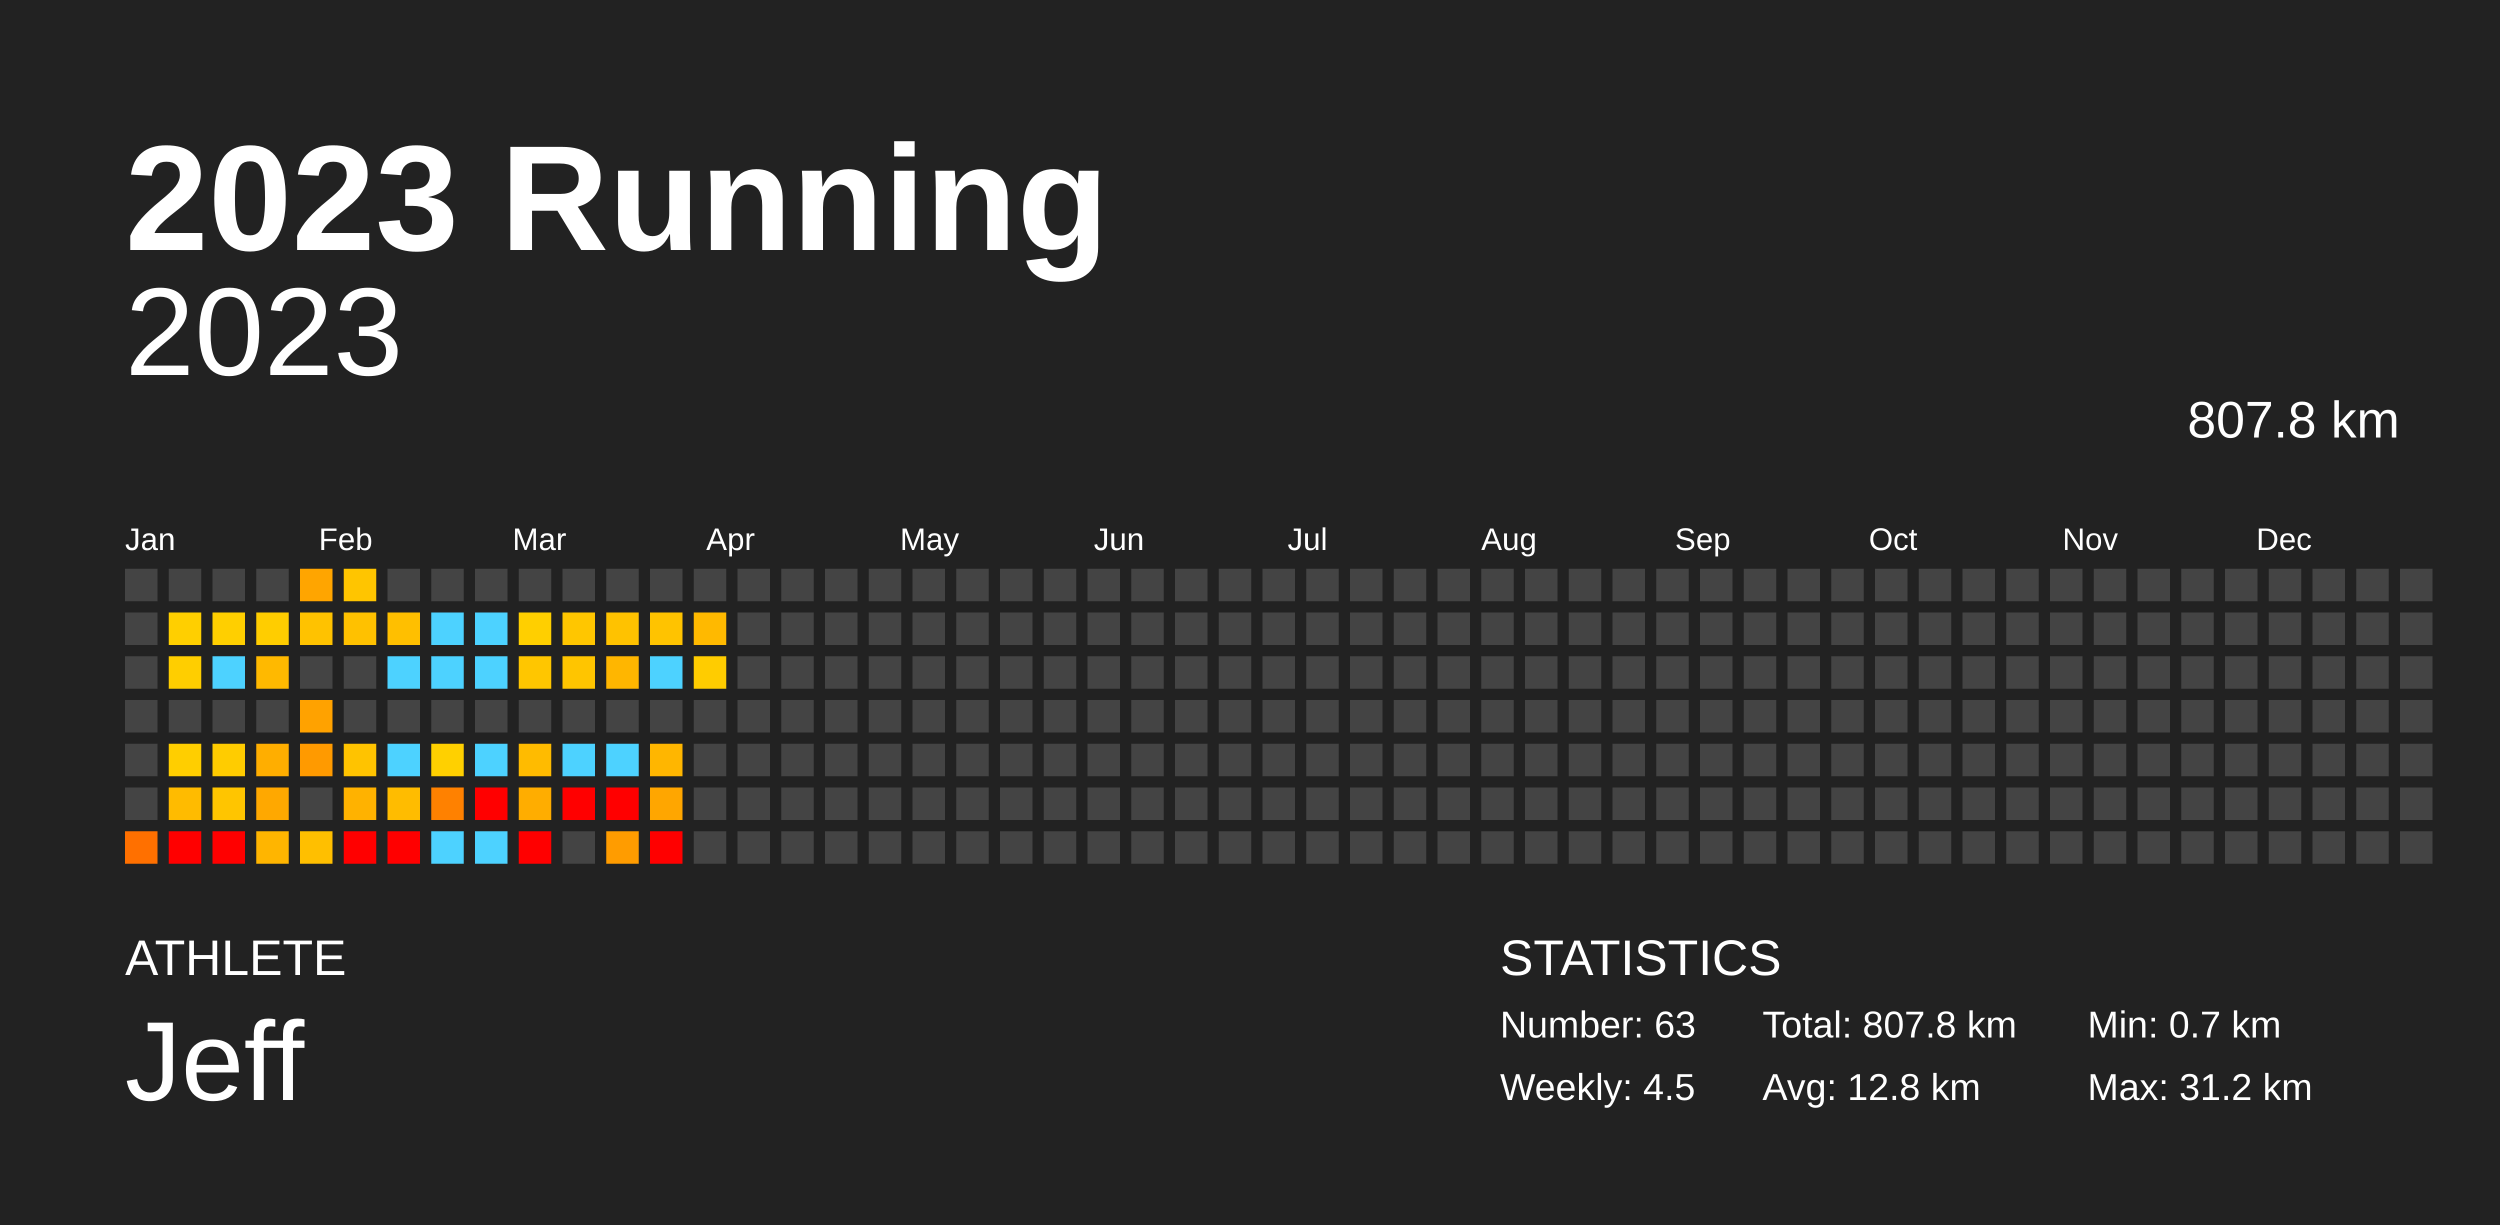
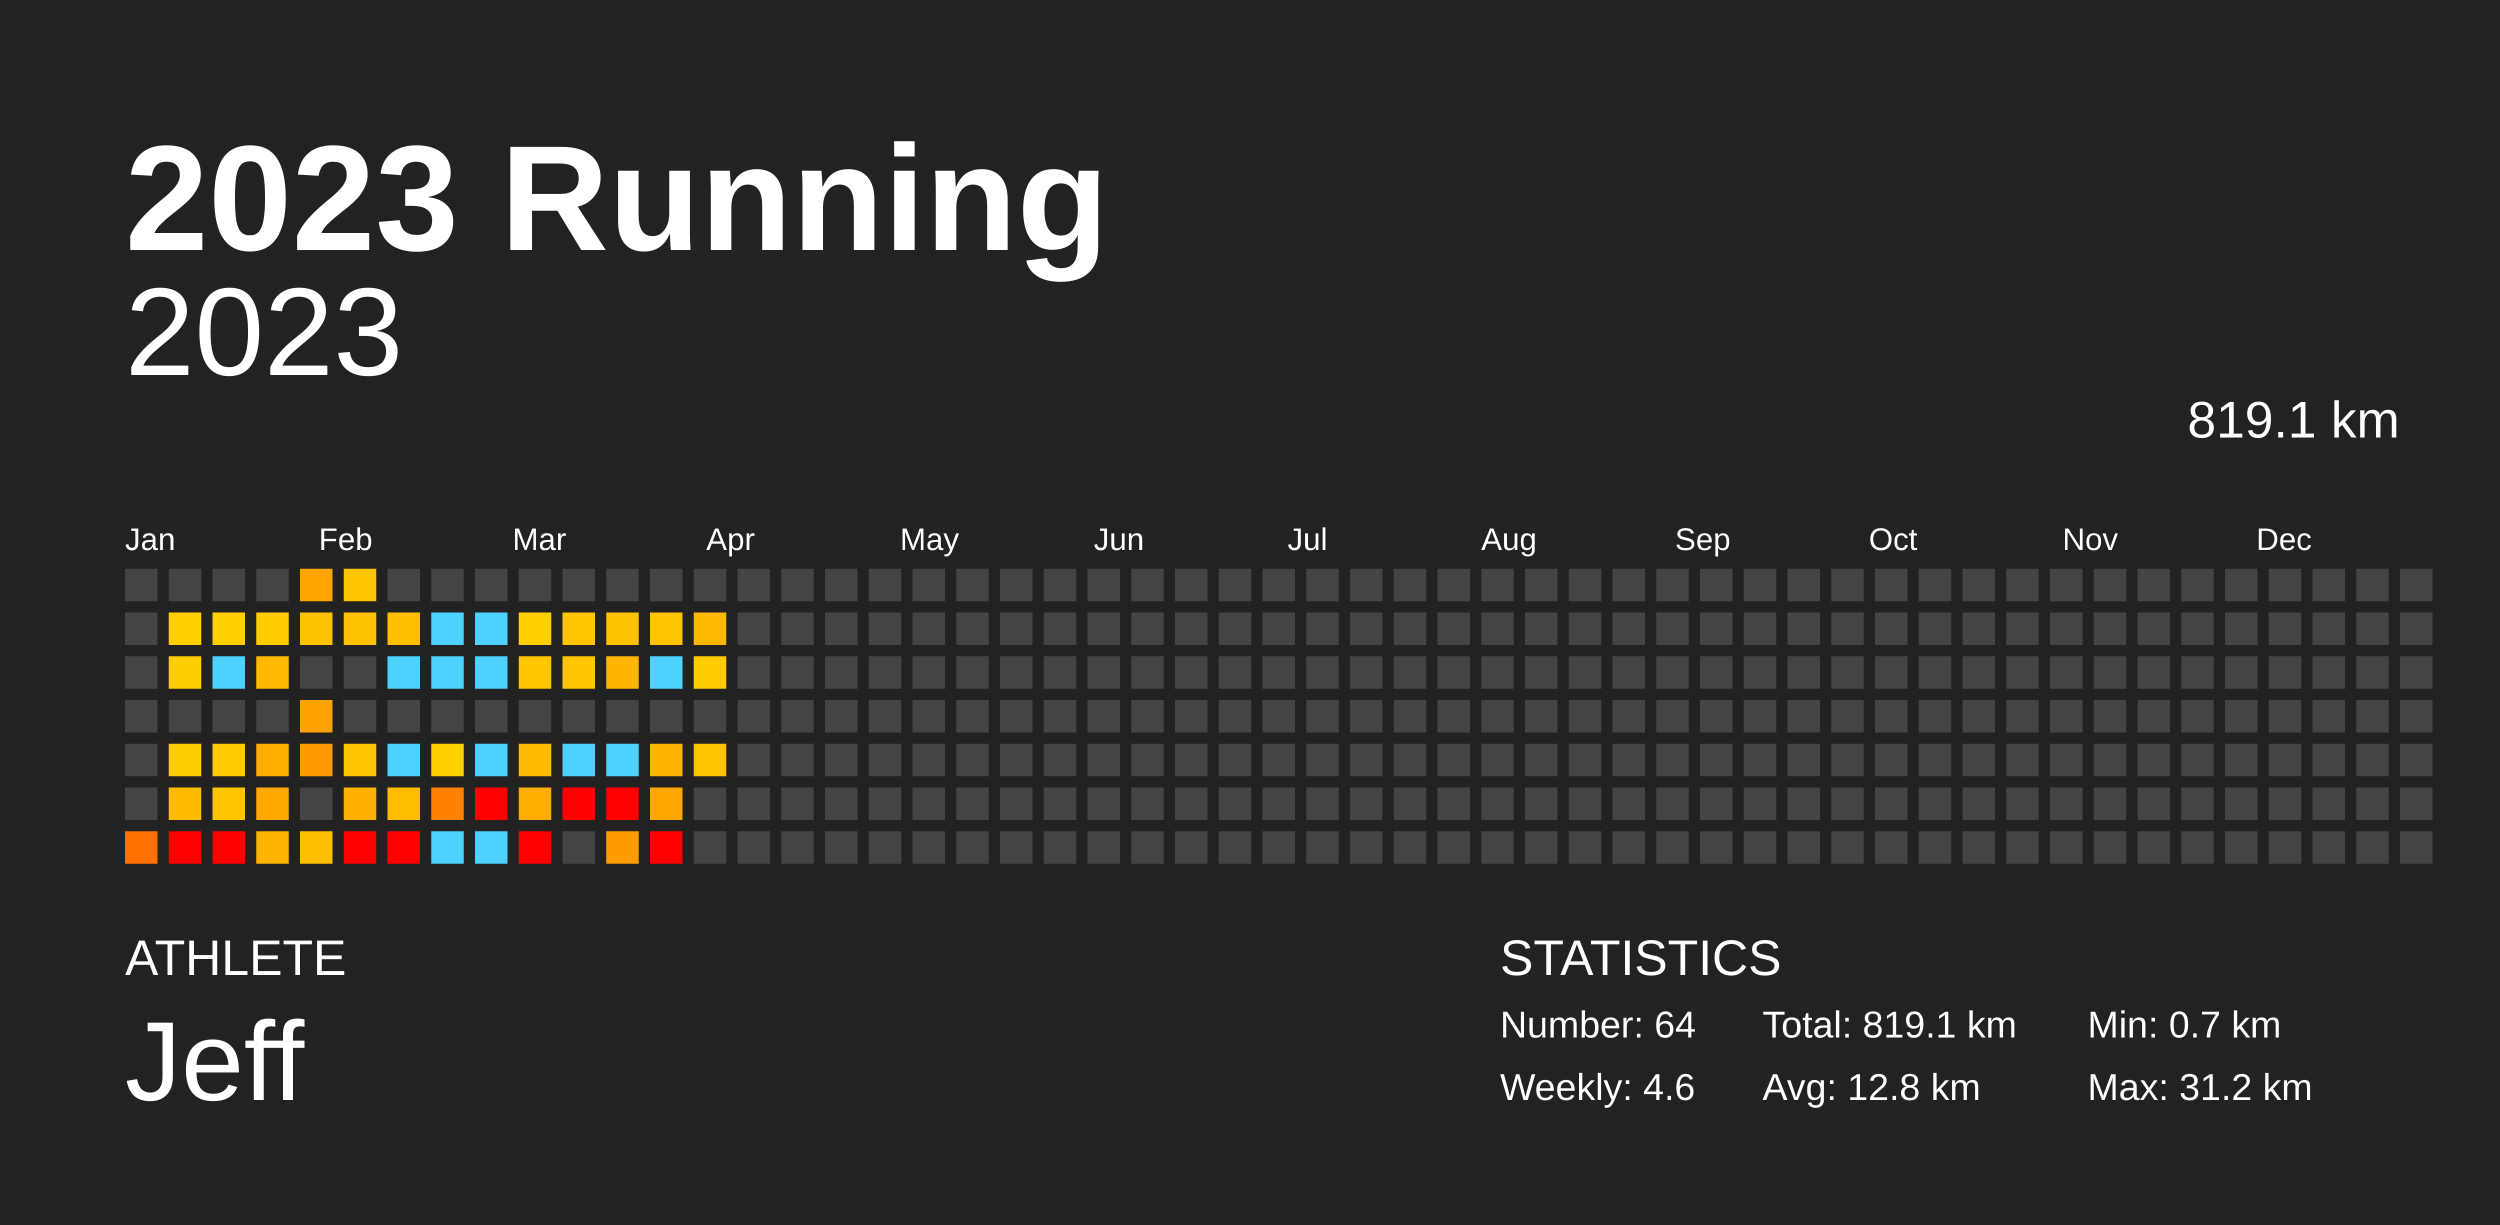
<svg xmlns="http://www.w3.org/2000/svg" baseProfile="full" height="98mm" version="1.1" viewBox="0,0,200,98" width="200mm">
  <defs />
  <rect fill="#222222" height="98" width="200" x="0" y="0" />
  <text fill="#FFFFFF" style="font-size:12px; font-family:Arial; font-weight:bold;" x="10" y="20">2023 Running</text>
  <text fill="#FFFFFF" style="font-size:4px; font-family:Arial" x="10" y="78">ATHLETE</text>
  <text fill="#FFFFFF" style="font-size:9px; font-family:Arial" x="10" y="88">Jeff</text>
  <text fill="#FFFFFF" style="font-size:4px; font-family:Arial" x="120" y="78">STATISTICS</text>
-   <text fill="#FFFFFF" style="font-size:3px; font-family:Arial" x="120" y="83">Number: 63</text>
-   <text fill="#FFFFFF" style="font-size:3px; font-family:Arial" x="120" y="88">Weekly: 4.5</text>
-   <text fill="#FFFFFF" style="font-size:3px; font-family:Arial" x="141" y="83">Total: 807.8 km</text>
+   <text fill="#FFFFFF" style="font-size:3px; font-family:Arial" x="120" y="83">Number: 64</text>
+   <text fill="#FFFFFF" style="font-size:3px; font-family:Arial" x="120" y="88">Weekly: 4.6</text>
+   <text fill="#FFFFFF" style="font-size:3px; font-family:Arial" x="141" y="83">Total: 819.1 km</text>
  <text fill="#FFFFFF" style="font-size:3px; font-family:Arial" x="141" y="88">Avg: 12.8 km</text>
  <text fill="#FFFFFF" style="font-size:3px; font-family:Arial" x="167" y="83">Min: 0.7 km</text>
  <text fill="#FFFFFF" style="font-size:3px; font-family:Arial" x="167" y="88">Max: 31.2 km</text>
  <text alignment-baseline="hanging" fill="#FFFFFF" style="font-size:10.0px; font-family:Arial;" x="10" y="30">2023</text>
-   <text alignment-baseline="hanging" fill="#FFFFFF" style="font-size:4.125px; font-family:Arial;" x="175" y="35">807.8 km</text>
+   <text alignment-baseline="hanging" fill="#FFFFFF" style="font-size:4.125px; font-family:Arial;" x="175" y="35">819.1 km</text>
  <text fill="#FFFFFF" style="font-size:2.5px; font-family:Arial" x="10.0" y="44">Jan</text>
  <text fill="#FFFFFF" style="font-size:2.5px; font-family:Arial" x="25.5" y="44">Feb</text>
  <text fill="#FFFFFF" style="font-size:2.5px; font-family:Arial" x="41.0" y="44">Mar</text>
  <text fill="#FFFFFF" style="font-size:2.5px; font-family:Arial" x="56.5" y="44">Apr</text>
  <text fill="#FFFFFF" style="font-size:2.5px; font-family:Arial" x="72.0" y="44">May</text>
  <text fill="#FFFFFF" style="font-size:2.5px; font-family:Arial" x="87.5" y="44">Jun</text>
  <text fill="#FFFFFF" style="font-size:2.5px; font-family:Arial" x="103.0" y="44">Jul</text>
  <text fill="#FFFFFF" style="font-size:2.5px; font-family:Arial" x="118.5" y="44">Aug</text>
  <text fill="#FFFFFF" style="font-size:2.5px; font-family:Arial" x="134.0" y="44">Sep</text>
  <text fill="#FFFFFF" style="font-size:2.5px; font-family:Arial" x="149.5" y="44">Oct</text>
  <text fill="#FFFFFF" style="font-size:2.5px; font-family:Arial" x="165.0" y="44">Nov</text>
  <text fill="#FFFFFF" style="font-size:2.5px; font-family:Arial" x="180.5" y="44">Dec</text>
  <rect fill="#444444" height="2.6" width="2.6" x="10.0" y="45.5" />
  <rect fill="#444444" height="2.6" width="2.6" x="10.0" y="49.0" />
  <rect fill="#444444" height="2.6" width="2.6" x="10.0" y="52.5" />
  <rect fill="#444444" height="2.6" width="2.6" x="10.0" y="56.0" />
  <rect fill="#444444" height="2.6" width="2.6" x="10.0" y="59.5" />
  <rect fill="#444444" height="2.6" width="2.6" x="10.0" y="63.0" />
  <rect fill="#ff7000" height="2.6" width="2.6" x="10.0" y="66.5" />
  <rect fill="#444444" height="2.6" width="2.6" x="13.5" y="45.5" />
  <rect fill="#ffcf00" height="2.6" width="2.6" x="13.5" y="49.0" />
  <rect fill="#ffce00" height="2.6" width="2.6" x="13.5" y="52.5" />
  <rect fill="#444444" height="2.6" width="2.6" x="13.5" y="56.0" />
  <rect fill="#ffce00" height="2.6" width="2.6" x="13.5" y="59.5" />
  <rect fill="#ffbb00" height="2.6" width="2.6" x="13.5" y="63.0" />
  <rect fill="red" height="2.6" width="2.6" x="13.5" y="66.5" />
  <rect fill="#444444" height="2.6" width="2.6" x="17.0" y="45.5" />
  <rect fill="#ffcf00" height="2.6" width="2.6" x="17.0" y="49.0" />
  <rect fill="#4dd2ff" height="2.6" width="2.6" x="17.0" y="52.5" />
  <rect fill="#444444" height="2.6" width="2.6" x="17.0" y="56.0" />
  <rect fill="#ffcc00" height="2.6" width="2.6" x="17.0" y="59.5" />
  <rect fill="#ffc500" height="2.6" width="2.6" x="17.0" y="63.0" />
  <rect fill="red" height="2.6" width="2.6" x="17.0" y="66.5" />
  <rect fill="#444444" height="2.6" width="2.6" x="20.5" y="45.5" />
  <rect fill="#ffcd00" height="2.6" width="2.6" x="20.5" y="49.0" />
  <rect fill="#ffb900" height="2.6" width="2.6" x="20.5" y="52.5" />
  <rect fill="#444444" height="2.6" width="2.6" x="20.5" y="56.0" />
  <rect fill="#ffae00" height="2.6" width="2.6" x="20.5" y="59.5" />
  <rect fill="#ffa800" height="2.6" width="2.6" x="20.5" y="63.0" />
  <rect fill="#ffb500" height="2.6" width="2.6" x="20.5" y="66.5" />
  <rect fill="#ffa500" height="2.6" width="2.6" x="24.0" y="45.5" />
  <rect fill="#ffc200" height="2.6" width="2.6" x="24.0" y="49.0" />
  <rect fill="#444444" height="2.6" width="2.6" x="24.0" y="52.5" />
  <rect fill="#ffa200" height="2.6" width="2.6" x="24.0" y="56.0" />
  <rect fill="#ff9a00" height="2.6" width="2.6" x="24.0" y="59.5" />
  <rect fill="#444444" height="2.6" width="2.6" x="24.0" y="63.0" />
  <rect fill="#ffbf00" height="2.6" width="2.6" x="24.0" y="66.5" />
  <rect fill="#ffc500" height="2.6" width="2.6" x="27.5" y="45.5" />
  <rect fill="#ffc100" height="2.6" width="2.6" x="27.5" y="49.0" />
  <rect fill="#444444" height="2.6" width="2.6" x="27.5" y="52.5" />
  <rect fill="#444444" height="2.6" width="2.6" x="27.5" y="56.0" />
  <rect fill="#ffc300" height="2.6" width="2.6" x="27.5" y="59.5" />
  <rect fill="#ffb200" height="2.6" width="2.6" x="27.5" y="63.0" />
  <rect fill="red" height="2.6" width="2.6" x="27.5" y="66.5" />
  <rect fill="#444444" height="2.6" width="2.6" x="31.0" y="45.5" />
  <rect fill="#ffbf00" height="2.6" width="2.6" x="31.0" y="49.0" />
  <rect fill="#4dd2ff" height="2.6" width="2.6" x="31.0" y="52.5" />
  <rect fill="#444444" height="2.6" width="2.6" x="31.0" y="56.0" />
  <rect fill="#4dd2ff" height="2.6" width="2.6" x="31.0" y="59.5" />
  <rect fill="#ffbc00" height="2.6" width="2.6" x="31.0" y="63.0" />
  <rect fill="red" height="2.6" width="2.6" x="31.0" y="66.5" />
  <rect fill="#444444" height="2.6" width="2.6" x="34.5" y="45.5" />
  <rect fill="#4dd2ff" height="2.6" width="2.6" x="34.5" y="49.0" />
  <rect fill="#4dd2ff" height="2.6" width="2.6" x="34.5" y="52.5" />
  <rect fill="#444444" height="2.6" width="2.6" x="34.5" y="56.0" />
  <rect fill="#ffd000" height="2.6" width="2.6" x="34.5" y="59.5" />
  <rect fill="#ff8100" height="2.6" width="2.6" x="34.5" y="63.0" />
  <rect fill="#4dd2ff" height="2.6" width="2.6" x="34.5" y="66.5" />
  <rect fill="#444444" height="2.6" width="2.6" x="38.0" y="45.5" />
  <rect fill="#4dd2ff" height="2.6" width="2.6" x="38.0" y="49.0" />
  <rect fill="#4dd2ff" height="2.6" width="2.6" x="38.0" y="52.5" />
  <rect fill="#444444" height="2.6" width="2.6" x="38.0" y="56.0" />
  <rect fill="#4dd2ff" height="2.6" width="2.6" x="38.0" y="59.5" />
  <rect fill="red" height="2.6" width="2.6" x="38.0" y="63.0" />
  <rect fill="#4dd2ff" height="2.6" width="2.6" x="38.0" y="66.5" />
  <rect fill="#444444" height="2.6" width="2.6" x="41.5" y="45.5" />
  <rect fill="#ffcf00" height="2.6" width="2.6" x="41.5" y="49.0" />
  <rect fill="#ffc600" height="2.6" width="2.6" x="41.5" y="52.5" />
  <rect fill="#444444" height="2.6" width="2.6" x="41.5" y="56.0" />
  <rect fill="#ffbb00" height="2.6" width="2.6" x="41.5" y="59.5" />
  <rect fill="#ffad00" height="2.6" width="2.6" x="41.5" y="63.0" />
  <rect fill="red" height="2.6" width="2.6" x="41.5" y="66.5" />
  <rect fill="#444444" height="2.6" width="2.6" x="45.0" y="45.5" />
  <rect fill="#ffc600" height="2.6" width="2.6" x="45.0" y="49.0" />
  <rect fill="#ffc500" height="2.6" width="2.6" x="45.0" y="52.5" />
  <rect fill="#444444" height="2.6" width="2.6" x="45.0" y="56.0" />
  <rect fill="#4dd2ff" height="2.6" width="2.6" x="45.0" y="59.5" />
  <rect fill="red" height="2.6" width="2.6" x="45.0" y="63.0" />
  <rect fill="#444444" height="2.6" width="2.6" x="45.0" y="66.5" />
  <rect fill="#444444" height="2.6" width="2.6" x="48.5" y="45.5" />
  <rect fill="#ffc200" height="2.6" width="2.6" x="48.5" y="49.0" />
  <rect fill="#ffb600" height="2.6" width="2.6" x="48.5" y="52.5" />
  <rect fill="#444444" height="2.6" width="2.6" x="48.5" y="56.0" />
  <rect fill="#4dd2ff" height="2.6" width="2.6" x="48.5" y="59.5" />
  <rect fill="red" height="2.6" width="2.6" x="48.5" y="63.0" />
  <rect fill="#ff9c00" height="2.6" width="2.6" x="48.5" y="66.5" />
  <rect fill="#444444" height="2.6" width="2.6" x="52.0" y="45.5" />
  <rect fill="#ffc300" height="2.6" width="2.6" x="52.0" y="49.0" />
  <rect fill="#4dd2ff" height="2.6" width="2.6" x="52.0" y="52.5" />
  <rect fill="#444444" height="2.6" width="2.6" x="52.0" y="56.0" />
  <rect fill="#ffb600" height="2.6" width="2.6" x="52.0" y="59.5" />
  <rect fill="#ffa600" height="2.6" width="2.6" x="52.0" y="63.0" />
  <rect fill="red" height="2.6" width="2.6" x="52.0" y="66.5" />
  <rect fill="#444444" height="2.6" width="2.6" x="55.5" y="45.5" />
  <rect fill="#ffb900" height="2.6" width="2.6" x="55.5" y="49.0" />
  <rect fill="#ffcc00" height="2.6" width="2.6" x="55.5" y="52.5" />
  <rect fill="#444444" height="2.6" width="2.6" x="55.5" y="56.0" />
-   <rect fill="#444444" height="2.6" width="2.6" x="55.5" y="59.5" />
+   <rect fill="#ffc400" height="2.6" width="2.6" x="55.5" y="59.5" />
  <rect fill="#444444" height="2.6" width="2.6" x="55.5" y="63.0" />
  <rect fill="#444444" height="2.6" width="2.6" x="55.5" y="66.5" />
  <rect fill="#444444" height="2.6" width="2.6" x="59.0" y="45.5" />
  <rect fill="#444444" height="2.6" width="2.6" x="59.0" y="49.0" />
  <rect fill="#444444" height="2.6" width="2.6" x="59.0" y="52.5" />
  <rect fill="#444444" height="2.6" width="2.6" x="59.0" y="56.0" />
  <rect fill="#444444" height="2.6" width="2.6" x="59.0" y="59.5" />
  <rect fill="#444444" height="2.6" width="2.6" x="59.0" y="63.0" />
  <rect fill="#444444" height="2.6" width="2.6" x="59.0" y="66.5" />
  <rect fill="#444444" height="2.6" width="2.6" x="62.5" y="45.5" />
  <rect fill="#444444" height="2.6" width="2.6" x="62.5" y="49.0" />
  <rect fill="#444444" height="2.6" width="2.6" x="62.5" y="52.5" />
  <rect fill="#444444" height="2.6" width="2.6" x="62.5" y="56.0" />
  <rect fill="#444444" height="2.6" width="2.6" x="62.5" y="59.5" />
  <rect fill="#444444" height="2.6" width="2.6" x="62.5" y="63.0" />
  <rect fill="#444444" height="2.6" width="2.6" x="62.5" y="66.5" />
  <rect fill="#444444" height="2.6" width="2.6" x="66.0" y="45.5" />
  <rect fill="#444444" height="2.6" width="2.6" x="66.0" y="49.0" />
  <rect fill="#444444" height="2.6" width="2.6" x="66.0" y="52.5" />
  <rect fill="#444444" height="2.6" width="2.6" x="66.0" y="56.0" />
  <rect fill="#444444" height="2.6" width="2.6" x="66.0" y="59.5" />
  <rect fill="#444444" height="2.6" width="2.6" x="66.0" y="63.0" />
  <rect fill="#444444" height="2.6" width="2.6" x="66.0" y="66.5" />
  <rect fill="#444444" height="2.6" width="2.6" x="69.5" y="45.5" />
  <rect fill="#444444" height="2.6" width="2.6" x="69.5" y="49.0" />
  <rect fill="#444444" height="2.6" width="2.6" x="69.5" y="52.5" />
  <rect fill="#444444" height="2.6" width="2.6" x="69.5" y="56.0" />
  <rect fill="#444444" height="2.6" width="2.6" x="69.5" y="59.5" />
  <rect fill="#444444" height="2.6" width="2.6" x="69.5" y="63.0" />
  <rect fill="#444444" height="2.6" width="2.6" x="69.5" y="66.5" />
  <rect fill="#444444" height="2.6" width="2.6" x="73.0" y="45.5" />
  <rect fill="#444444" height="2.6" width="2.6" x="73.0" y="49.0" />
  <rect fill="#444444" height="2.6" width="2.6" x="73.0" y="52.5" />
  <rect fill="#444444" height="2.6" width="2.6" x="73.0" y="56.0" />
  <rect fill="#444444" height="2.6" width="2.6" x="73.0" y="59.5" />
  <rect fill="#444444" height="2.6" width="2.6" x="73.0" y="63.0" />
  <rect fill="#444444" height="2.6" width="2.6" x="73.0" y="66.5" />
  <rect fill="#444444" height="2.6" width="2.6" x="76.5" y="45.5" />
  <rect fill="#444444" height="2.6" width="2.6" x="76.5" y="49.0" />
  <rect fill="#444444" height="2.6" width="2.6" x="76.5" y="52.5" />
  <rect fill="#444444" height="2.6" width="2.6" x="76.5" y="56.0" />
  <rect fill="#444444" height="2.6" width="2.6" x="76.5" y="59.5" />
  <rect fill="#444444" height="2.6" width="2.6" x="76.5" y="63.0" />
  <rect fill="#444444" height="2.6" width="2.6" x="76.5" y="66.5" />
  <rect fill="#444444" height="2.6" width="2.6" x="80.0" y="45.5" />
  <rect fill="#444444" height="2.6" width="2.6" x="80.0" y="49.0" />
  <rect fill="#444444" height="2.6" width="2.6" x="80.0" y="52.5" />
  <rect fill="#444444" height="2.6" width="2.6" x="80.0" y="56.0" />
  <rect fill="#444444" height="2.6" width="2.6" x="80.0" y="59.5" />
  <rect fill="#444444" height="2.6" width="2.6" x="80.0" y="63.0" />
  <rect fill="#444444" height="2.6" width="2.6" x="80.0" y="66.5" />
  <rect fill="#444444" height="2.6" width="2.6" x="83.5" y="45.5" />
  <rect fill="#444444" height="2.6" width="2.6" x="83.5" y="49.0" />
  <rect fill="#444444" height="2.6" width="2.6" x="83.5" y="52.5" />
  <rect fill="#444444" height="2.6" width="2.6" x="83.5" y="56.0" />
  <rect fill="#444444" height="2.6" width="2.6" x="83.5" y="59.5" />
  <rect fill="#444444" height="2.6" width="2.6" x="83.5" y="63.0" />
  <rect fill="#444444" height="2.6" width="2.6" x="83.5" y="66.5" />
  <rect fill="#444444" height="2.6" width="2.6" x="87.0" y="45.5" />
  <rect fill="#444444" height="2.6" width="2.6" x="87.0" y="49.0" />
  <rect fill="#444444" height="2.6" width="2.6" x="87.0" y="52.5" />
  <rect fill="#444444" height="2.6" width="2.6" x="87.0" y="56.0" />
  <rect fill="#444444" height="2.6" width="2.6" x="87.0" y="59.5" />
  <rect fill="#444444" height="2.6" width="2.6" x="87.0" y="63.0" />
  <rect fill="#444444" height="2.6" width="2.6" x="87.0" y="66.5" />
  <rect fill="#444444" height="2.6" width="2.6" x="90.5" y="45.5" />
  <rect fill="#444444" height="2.6" width="2.6" x="90.5" y="49.0" />
  <rect fill="#444444" height="2.6" width="2.6" x="90.5" y="52.5" />
  <rect fill="#444444" height="2.6" width="2.6" x="90.5" y="56.0" />
  <rect fill="#444444" height="2.6" width="2.6" x="90.5" y="59.5" />
  <rect fill="#444444" height="2.6" width="2.6" x="90.5" y="63.0" />
  <rect fill="#444444" height="2.6" width="2.6" x="90.5" y="66.5" />
  <rect fill="#444444" height="2.6" width="2.6" x="94.0" y="45.5" />
  <rect fill="#444444" height="2.6" width="2.6" x="94.0" y="49.0" />
  <rect fill="#444444" height="2.6" width="2.6" x="94.0" y="52.5" />
  <rect fill="#444444" height="2.6" width="2.6" x="94.0" y="56.0" />
  <rect fill="#444444" height="2.6" width="2.6" x="94.0" y="59.5" />
  <rect fill="#444444" height="2.6" width="2.6" x="94.0" y="63.0" />
  <rect fill="#444444" height="2.6" width="2.6" x="94.0" y="66.5" />
  <rect fill="#444444" height="2.6" width="2.6" x="97.5" y="45.5" />
  <rect fill="#444444" height="2.6" width="2.6" x="97.5" y="49.0" />
  <rect fill="#444444" height="2.6" width="2.6" x="97.5" y="52.5" />
  <rect fill="#444444" height="2.6" width="2.6" x="97.5" y="56.0" />
  <rect fill="#444444" height="2.6" width="2.6" x="97.5" y="59.5" />
  <rect fill="#444444" height="2.6" width="2.6" x="97.5" y="63.0" />
  <rect fill="#444444" height="2.6" width="2.6" x="97.5" y="66.5" />
  <rect fill="#444444" height="2.6" width="2.6" x="101.0" y="45.5" />
  <rect fill="#444444" height="2.6" width="2.6" x="101.0" y="49.0" />
  <rect fill="#444444" height="2.6" width="2.6" x="101.0" y="52.5" />
  <rect fill="#444444" height="2.6" width="2.6" x="101.0" y="56.0" />
  <rect fill="#444444" height="2.6" width="2.6" x="101.0" y="59.5" />
  <rect fill="#444444" height="2.6" width="2.6" x="101.0" y="63.0" />
  <rect fill="#444444" height="2.6" width="2.6" x="101.0" y="66.5" />
  <rect fill="#444444" height="2.6" width="2.6" x="104.5" y="45.5" />
  <rect fill="#444444" height="2.6" width="2.6" x="104.5" y="49.0" />
  <rect fill="#444444" height="2.6" width="2.6" x="104.5" y="52.5" />
  <rect fill="#444444" height="2.6" width="2.6" x="104.5" y="56.0" />
  <rect fill="#444444" height="2.6" width="2.6" x="104.5" y="59.5" />
  <rect fill="#444444" height="2.6" width="2.6" x="104.5" y="63.0" />
  <rect fill="#444444" height="2.6" width="2.6" x="104.5" y="66.5" />
  <rect fill="#444444" height="2.6" width="2.6" x="108.0" y="45.5" />
  <rect fill="#444444" height="2.6" width="2.6" x="108.0" y="49.0" />
  <rect fill="#444444" height="2.6" width="2.6" x="108.0" y="52.5" />
  <rect fill="#444444" height="2.6" width="2.6" x="108.0" y="56.0" />
  <rect fill="#444444" height="2.6" width="2.6" x="108.0" y="59.5" />
  <rect fill="#444444" height="2.6" width="2.6" x="108.0" y="63.0" />
  <rect fill="#444444" height="2.6" width="2.6" x="108.0" y="66.5" />
  <rect fill="#444444" height="2.6" width="2.6" x="111.5" y="45.5" />
  <rect fill="#444444" height="2.6" width="2.6" x="111.5" y="49.0" />
  <rect fill="#444444" height="2.6" width="2.6" x="111.5" y="52.5" />
  <rect fill="#444444" height="2.6" width="2.6" x="111.5" y="56.0" />
  <rect fill="#444444" height="2.6" width="2.6" x="111.5" y="59.5" />
  <rect fill="#444444" height="2.6" width="2.6" x="111.5" y="63.0" />
  <rect fill="#444444" height="2.6" width="2.6" x="111.5" y="66.5" />
  <rect fill="#444444" height="2.6" width="2.6" x="115.0" y="45.5" />
  <rect fill="#444444" height="2.6" width="2.6" x="115.0" y="49.0" />
  <rect fill="#444444" height="2.6" width="2.6" x="115.0" y="52.5" />
  <rect fill="#444444" height="2.6" width="2.6" x="115.0" y="56.0" />
  <rect fill="#444444" height="2.6" width="2.6" x="115.0" y="59.5" />
  <rect fill="#444444" height="2.6" width="2.6" x="115.0" y="63.0" />
  <rect fill="#444444" height="2.6" width="2.6" x="115.0" y="66.5" />
  <rect fill="#444444" height="2.6" width="2.6" x="118.5" y="45.5" />
  <rect fill="#444444" height="2.6" width="2.6" x="118.5" y="49.0" />
  <rect fill="#444444" height="2.6" width="2.6" x="118.5" y="52.5" />
  <rect fill="#444444" height="2.6" width="2.6" x="118.5" y="56.0" />
  <rect fill="#444444" height="2.6" width="2.6" x="118.5" y="59.5" />
  <rect fill="#444444" height="2.6" width="2.6" x="118.5" y="63.0" />
  <rect fill="#444444" height="2.6" width="2.6" x="118.5" y="66.5" />
  <rect fill="#444444" height="2.6" width="2.6" x="122.0" y="45.5" />
  <rect fill="#444444" height="2.6" width="2.6" x="122.0" y="49.0" />
  <rect fill="#444444" height="2.6" width="2.6" x="122.0" y="52.5" />
  <rect fill="#444444" height="2.6" width="2.6" x="122.0" y="56.0" />
  <rect fill="#444444" height="2.6" width="2.6" x="122.0" y="59.5" />
  <rect fill="#444444" height="2.6" width="2.6" x="122.0" y="63.0" />
  <rect fill="#444444" height="2.6" width="2.6" x="122.0" y="66.5" />
  <rect fill="#444444" height="2.6" width="2.6" x="125.5" y="45.5" />
  <rect fill="#444444" height="2.6" width="2.6" x="125.5" y="49.0" />
  <rect fill="#444444" height="2.6" width="2.6" x="125.5" y="52.5" />
  <rect fill="#444444" height="2.6" width="2.6" x="125.5" y="56.0" />
  <rect fill="#444444" height="2.6" width="2.6" x="125.5" y="59.5" />
  <rect fill="#444444" height="2.6" width="2.6" x="125.5" y="63.0" />
  <rect fill="#444444" height="2.6" width="2.6" x="125.5" y="66.5" />
  <rect fill="#444444" height="2.6" width="2.6" x="129.0" y="45.5" />
  <rect fill="#444444" height="2.6" width="2.6" x="129.0" y="49.0" />
  <rect fill="#444444" height="2.6" width="2.6" x="129.0" y="52.5" />
  <rect fill="#444444" height="2.6" width="2.6" x="129.0" y="56.0" />
  <rect fill="#444444" height="2.6" width="2.6" x="129.0" y="59.5" />
  <rect fill="#444444" height="2.6" width="2.6" x="129.0" y="63.0" />
  <rect fill="#444444" height="2.6" width="2.6" x="129.0" y="66.5" />
  <rect fill="#444444" height="2.6" width="2.6" x="132.5" y="45.5" />
  <rect fill="#444444" height="2.6" width="2.6" x="132.5" y="49.0" />
  <rect fill="#444444" height="2.6" width="2.6" x="132.5" y="52.5" />
  <rect fill="#444444" height="2.6" width="2.6" x="132.5" y="56.0" />
  <rect fill="#444444" height="2.6" width="2.6" x="132.5" y="59.5" />
  <rect fill="#444444" height="2.6" width="2.6" x="132.5" y="63.0" />
  <rect fill="#444444" height="2.6" width="2.6" x="132.5" y="66.5" />
  <rect fill="#444444" height="2.6" width="2.6" x="136.0" y="45.5" />
  <rect fill="#444444" height="2.6" width="2.6" x="136.0" y="49.0" />
  <rect fill="#444444" height="2.6" width="2.6" x="136.0" y="52.5" />
  <rect fill="#444444" height="2.6" width="2.6" x="136.0" y="56.0" />
  <rect fill="#444444" height="2.6" width="2.6" x="136.0" y="59.5" />
  <rect fill="#444444" height="2.6" width="2.6" x="136.0" y="63.0" />
  <rect fill="#444444" height="2.6" width="2.6" x="136.0" y="66.5" />
  <rect fill="#444444" height="2.6" width="2.6" x="139.5" y="45.5" />
  <rect fill="#444444" height="2.6" width="2.6" x="139.5" y="49.0" />
  <rect fill="#444444" height="2.6" width="2.6" x="139.5" y="52.5" />
  <rect fill="#444444" height="2.6" width="2.6" x="139.5" y="56.0" />
  <rect fill="#444444" height="2.6" width="2.6" x="139.5" y="59.5" />
  <rect fill="#444444" height="2.6" width="2.6" x="139.5" y="63.0" />
  <rect fill="#444444" height="2.6" width="2.6" x="139.5" y="66.5" />
  <rect fill="#444444" height="2.6" width="2.6" x="143.0" y="45.5" />
  <rect fill="#444444" height="2.6" width="2.6" x="143.0" y="49.0" />
  <rect fill="#444444" height="2.6" width="2.6" x="143.0" y="52.5" />
  <rect fill="#444444" height="2.6" width="2.6" x="143.0" y="56.0" />
  <rect fill="#444444" height="2.6" width="2.6" x="143.0" y="59.5" />
  <rect fill="#444444" height="2.6" width="2.6" x="143.0" y="63.0" />
  <rect fill="#444444" height="2.6" width="2.6" x="143.0" y="66.5" />
  <rect fill="#444444" height="2.6" width="2.6" x="146.5" y="45.5" />
  <rect fill="#444444" height="2.6" width="2.6" x="146.5" y="49.0" />
  <rect fill="#444444" height="2.6" width="2.6" x="146.5" y="52.5" />
  <rect fill="#444444" height="2.6" width="2.6" x="146.5" y="56.0" />
  <rect fill="#444444" height="2.6" width="2.6" x="146.5" y="59.5" />
  <rect fill="#444444" height="2.6" width="2.6" x="146.5" y="63.0" />
  <rect fill="#444444" height="2.6" width="2.6" x="146.5" y="66.5" />
  <rect fill="#444444" height="2.6" width="2.6" x="150.0" y="45.5" />
  <rect fill="#444444" height="2.6" width="2.6" x="150.0" y="49.0" />
  <rect fill="#444444" height="2.6" width="2.6" x="150.0" y="52.5" />
  <rect fill="#444444" height="2.6" width="2.6" x="150.0" y="56.0" />
  <rect fill="#444444" height="2.6" width="2.6" x="150.0" y="59.5" />
  <rect fill="#444444" height="2.6" width="2.6" x="150.0" y="63.0" />
  <rect fill="#444444" height="2.6" width="2.6" x="150.0" y="66.5" />
  <rect fill="#444444" height="2.6" width="2.6" x="153.5" y="45.5" />
  <rect fill="#444444" height="2.6" width="2.6" x="153.5" y="49.0" />
  <rect fill="#444444" height="2.6" width="2.6" x="153.5" y="52.5" />
  <rect fill="#444444" height="2.6" width="2.6" x="153.5" y="56.0" />
  <rect fill="#444444" height="2.6" width="2.6" x="153.5" y="59.5" />
  <rect fill="#444444" height="2.6" width="2.6" x="153.5" y="63.0" />
  <rect fill="#444444" height="2.6" width="2.6" x="153.5" y="66.5" />
  <rect fill="#444444" height="2.6" width="2.6" x="157.0" y="45.5" />
  <rect fill="#444444" height="2.6" width="2.6" x="157.0" y="49.0" />
  <rect fill="#444444" height="2.6" width="2.6" x="157.0" y="52.5" />
  <rect fill="#444444" height="2.6" width="2.6" x="157.0" y="56.0" />
  <rect fill="#444444" height="2.6" width="2.6" x="157.0" y="59.5" />
  <rect fill="#444444" height="2.6" width="2.6" x="157.0" y="63.0" />
  <rect fill="#444444" height="2.6" width="2.6" x="157.0" y="66.5" />
  <rect fill="#444444" height="2.6" width="2.6" x="160.5" y="45.5" />
  <rect fill="#444444" height="2.6" width="2.6" x="160.5" y="49.0" />
  <rect fill="#444444" height="2.6" width="2.6" x="160.5" y="52.5" />
  <rect fill="#444444" height="2.6" width="2.6" x="160.5" y="56.0" />
  <rect fill="#444444" height="2.6" width="2.6" x="160.5" y="59.5" />
  <rect fill="#444444" height="2.6" width="2.6" x="160.5" y="63.0" />
  <rect fill="#444444" height="2.6" width="2.6" x="160.5" y="66.5" />
  <rect fill="#444444" height="2.6" width="2.6" x="164.0" y="45.5" />
  <rect fill="#444444" height="2.6" width="2.6" x="164.0" y="49.0" />
  <rect fill="#444444" height="2.6" width="2.6" x="164.0" y="52.5" />
  <rect fill="#444444" height="2.6" width="2.6" x="164.0" y="56.0" />
  <rect fill="#444444" height="2.6" width="2.6" x="164.0" y="59.5" />
  <rect fill="#444444" height="2.6" width="2.6" x="164.0" y="63.0" />
  <rect fill="#444444" height="2.6" width="2.6" x="164.0" y="66.5" />
  <rect fill="#444444" height="2.6" width="2.6" x="167.5" y="45.5" />
  <rect fill="#444444" height="2.6" width="2.6" x="167.5" y="49.0" />
  <rect fill="#444444" height="2.6" width="2.6" x="167.5" y="52.5" />
  <rect fill="#444444" height="2.6" width="2.6" x="167.5" y="56.0" />
  <rect fill="#444444" height="2.6" width="2.6" x="167.5" y="59.5" />
  <rect fill="#444444" height="2.6" width="2.6" x="167.5" y="63.0" />
  <rect fill="#444444" height="2.6" width="2.6" x="167.5" y="66.5" />
  <rect fill="#444444" height="2.6" width="2.6" x="171.0" y="45.5" />
  <rect fill="#444444" height="2.6" width="2.6" x="171.0" y="49.0" />
  <rect fill="#444444" height="2.6" width="2.6" x="171.0" y="52.5" />
  <rect fill="#444444" height="2.6" width="2.6" x="171.0" y="56.0" />
  <rect fill="#444444" height="2.6" width="2.6" x="171.0" y="59.5" />
  <rect fill="#444444" height="2.6" width="2.6" x="171.0" y="63.0" />
  <rect fill="#444444" height="2.6" width="2.6" x="171.0" y="66.5" />
  <rect fill="#444444" height="2.6" width="2.6" x="174.5" y="45.5" />
  <rect fill="#444444" height="2.6" width="2.6" x="174.5" y="49.0" />
  <rect fill="#444444" height="2.6" width="2.6" x="174.5" y="52.5" />
  <rect fill="#444444" height="2.6" width="2.6" x="174.5" y="56.0" />
  <rect fill="#444444" height="2.6" width="2.6" x="174.5" y="59.5" />
  <rect fill="#444444" height="2.6" width="2.6" x="174.5" y="63.0" />
  <rect fill="#444444" height="2.6" width="2.6" x="174.5" y="66.5" />
  <rect fill="#444444" height="2.6" width="2.6" x="178.0" y="45.5" />
  <rect fill="#444444" height="2.6" width="2.6" x="178.0" y="49.0" />
  <rect fill="#444444" height="2.6" width="2.6" x="178.0" y="52.5" />
  <rect fill="#444444" height="2.6" width="2.6" x="178.0" y="56.0" />
  <rect fill="#444444" height="2.6" width="2.6" x="178.0" y="59.5" />
  <rect fill="#444444" height="2.6" width="2.6" x="178.0" y="63.0" />
  <rect fill="#444444" height="2.6" width="2.6" x="178.0" y="66.5" />
  <rect fill="#444444" height="2.6" width="2.6" x="181.5" y="45.5" />
  <rect fill="#444444" height="2.6" width="2.6" x="181.5" y="49.0" />
  <rect fill="#444444" height="2.6" width="2.6" x="181.5" y="52.5" />
  <rect fill="#444444" height="2.6" width="2.6" x="181.5" y="56.0" />
  <rect fill="#444444" height="2.6" width="2.6" x="181.5" y="59.5" />
  <rect fill="#444444" height="2.6" width="2.6" x="181.5" y="63.0" />
  <rect fill="#444444" height="2.6" width="2.6" x="181.5" y="66.5" />
  <rect fill="#444444" height="2.6" width="2.6" x="185.0" y="45.5" />
  <rect fill="#444444" height="2.6" width="2.6" x="185.0" y="49.0" />
  <rect fill="#444444" height="2.6" width="2.6" x="185.0" y="52.5" />
  <rect fill="#444444" height="2.6" width="2.6" x="185.0" y="56.0" />
  <rect fill="#444444" height="2.6" width="2.6" x="185.0" y="59.5" />
  <rect fill="#444444" height="2.6" width="2.6" x="185.0" y="63.0" />
  <rect fill="#444444" height="2.6" width="2.6" x="185.0" y="66.5" />
  <rect fill="#444444" height="2.6" width="2.6" x="188.5" y="45.5" />
  <rect fill="#444444" height="2.6" width="2.6" x="188.5" y="49.0" />
  <rect fill="#444444" height="2.6" width="2.6" x="188.5" y="52.5" />
  <rect fill="#444444" height="2.6" width="2.6" x="188.5" y="56.0" />
  <rect fill="#444444" height="2.6" width="2.6" x="188.5" y="59.5" />
  <rect fill="#444444" height="2.6" width="2.6" x="188.5" y="63.0" />
  <rect fill="#444444" height="2.6" width="2.6" x="188.5" y="66.5" />
  <rect fill="#444444" height="2.6" width="2.6" x="192.0" y="45.5" />
  <rect fill="#444444" height="2.6" width="2.6" x="192.0" y="49.0" />
  <rect fill="#444444" height="2.6" width="2.6" x="192.0" y="52.5" />
  <rect fill="#444444" height="2.6" width="2.6" x="192.0" y="56.0" />
  <rect fill="#444444" height="2.6" width="2.6" x="192.0" y="59.5" />
  <rect fill="#444444" height="2.6" width="2.6" x="192.0" y="63.0" />
  <rect fill="#444444" height="2.6" width="2.6" x="192.0" y="66.5" />
</svg>
